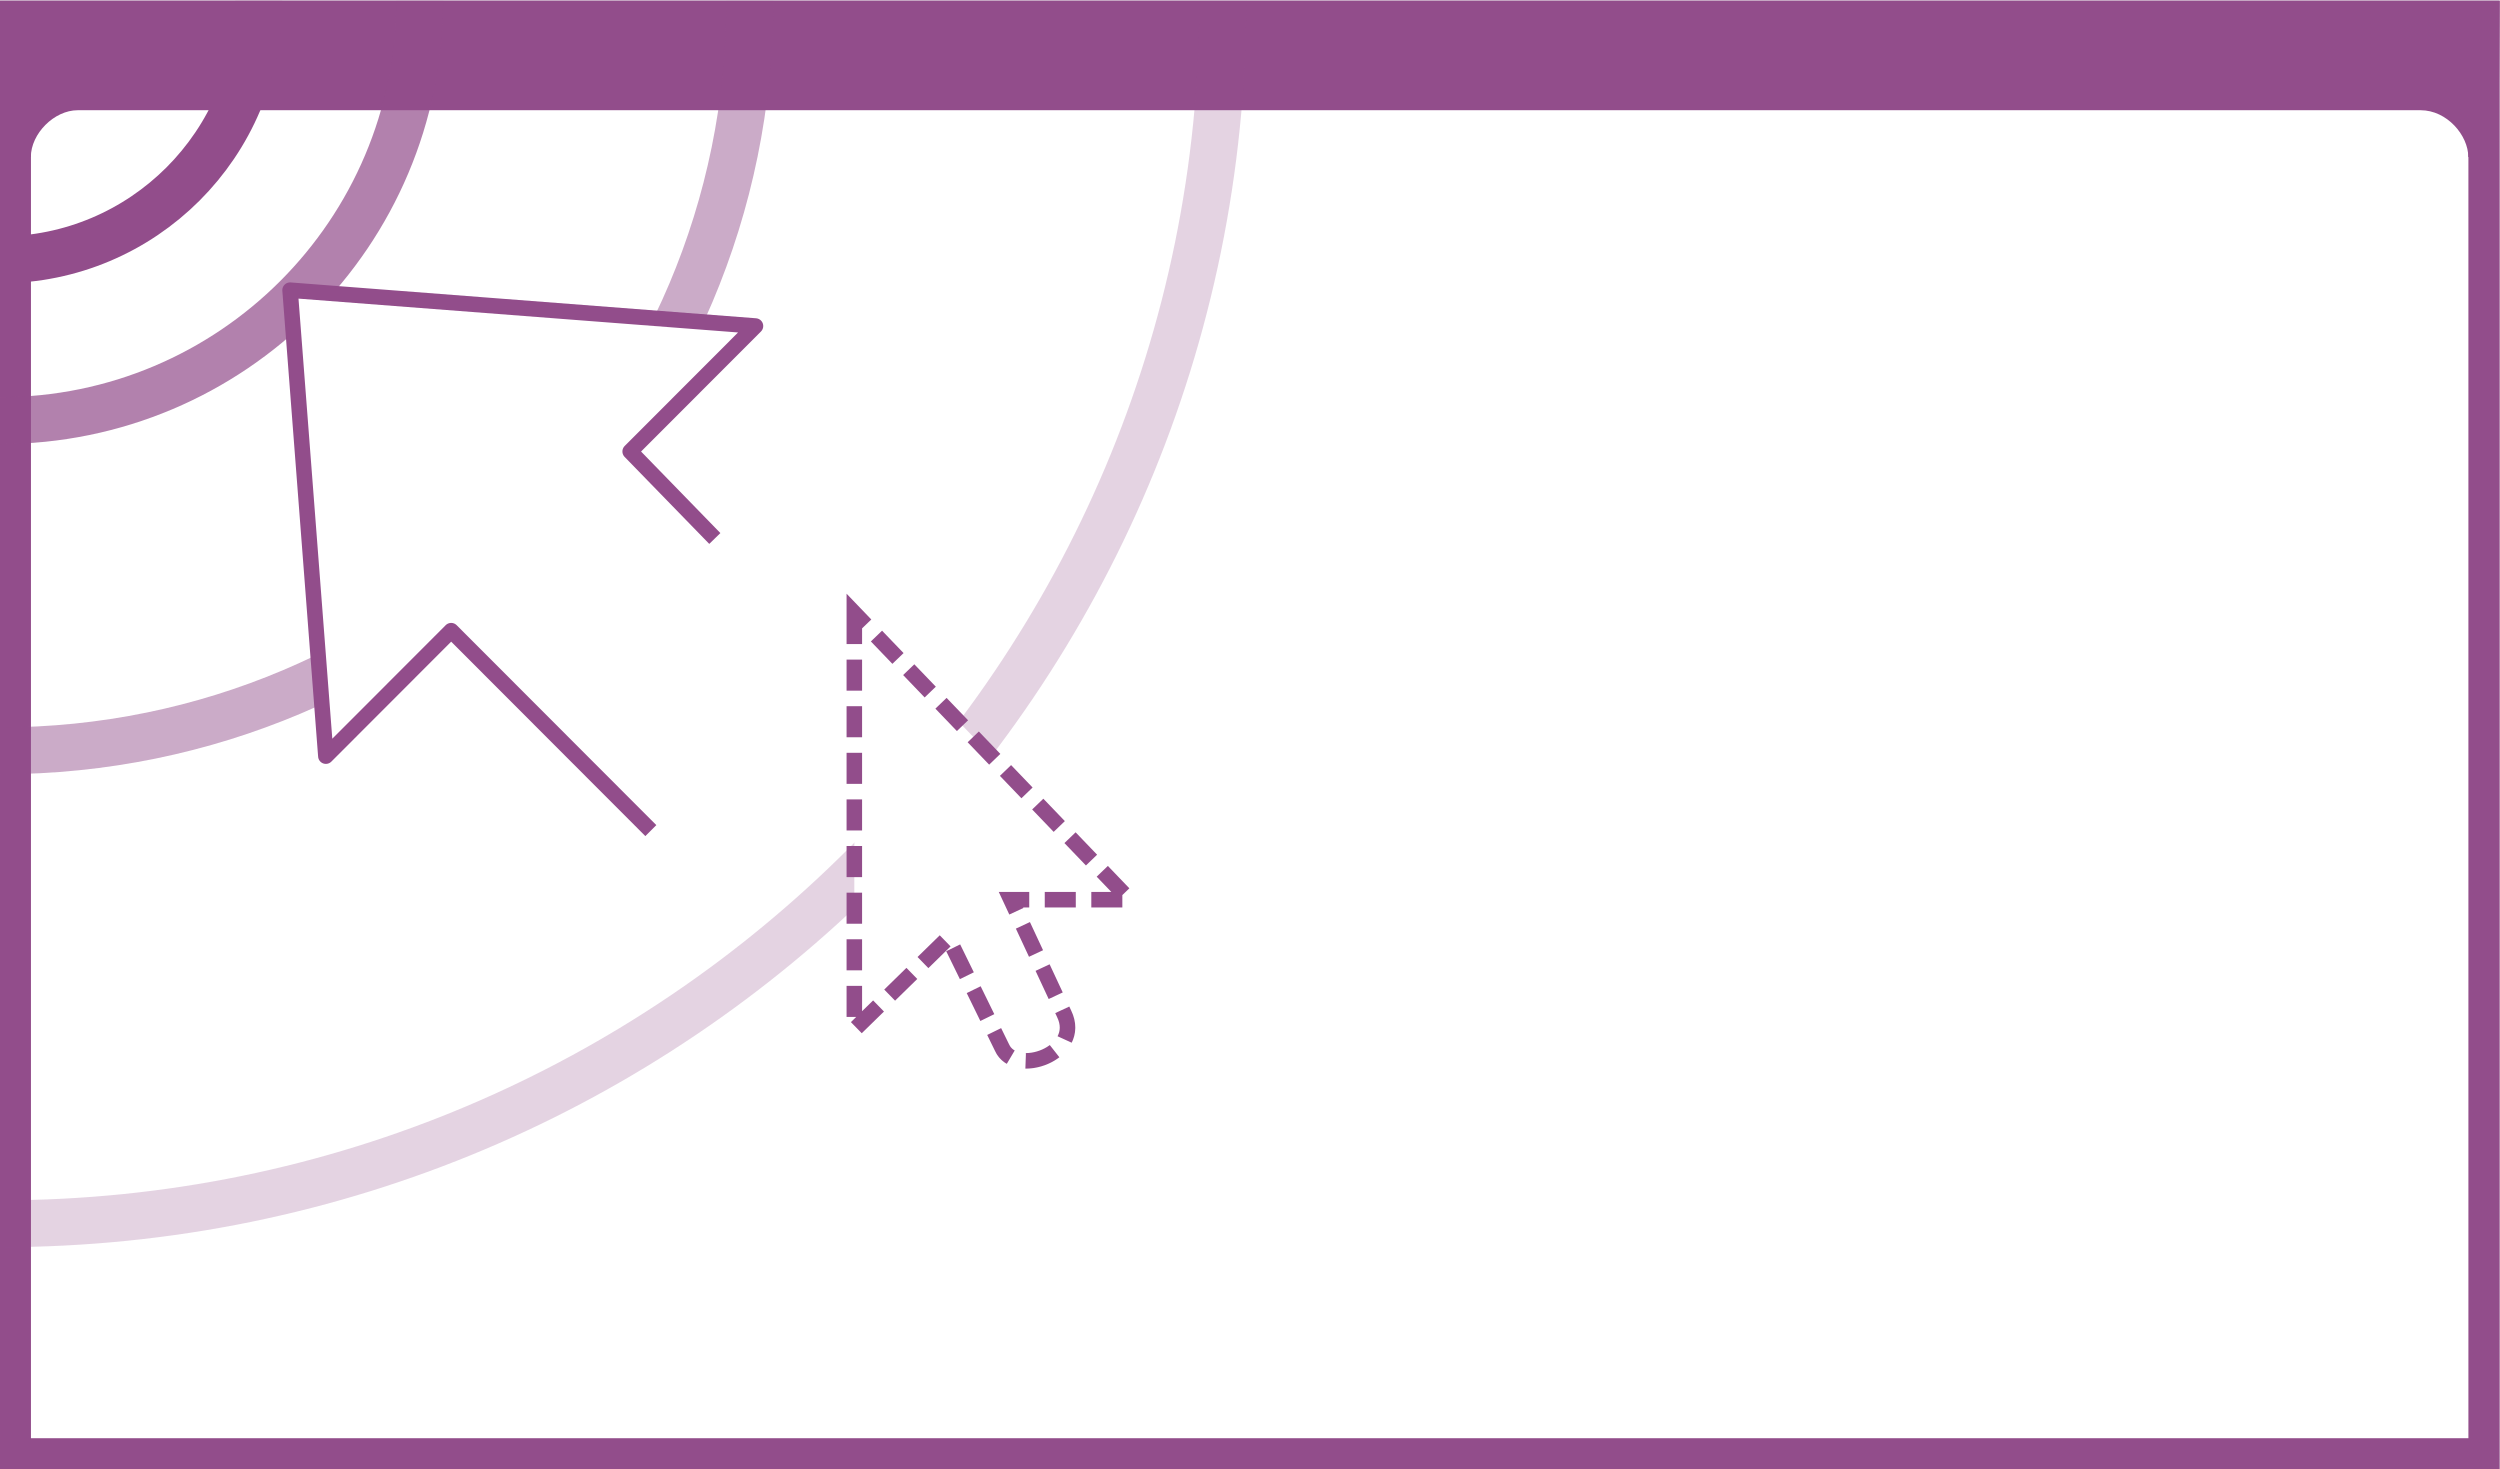
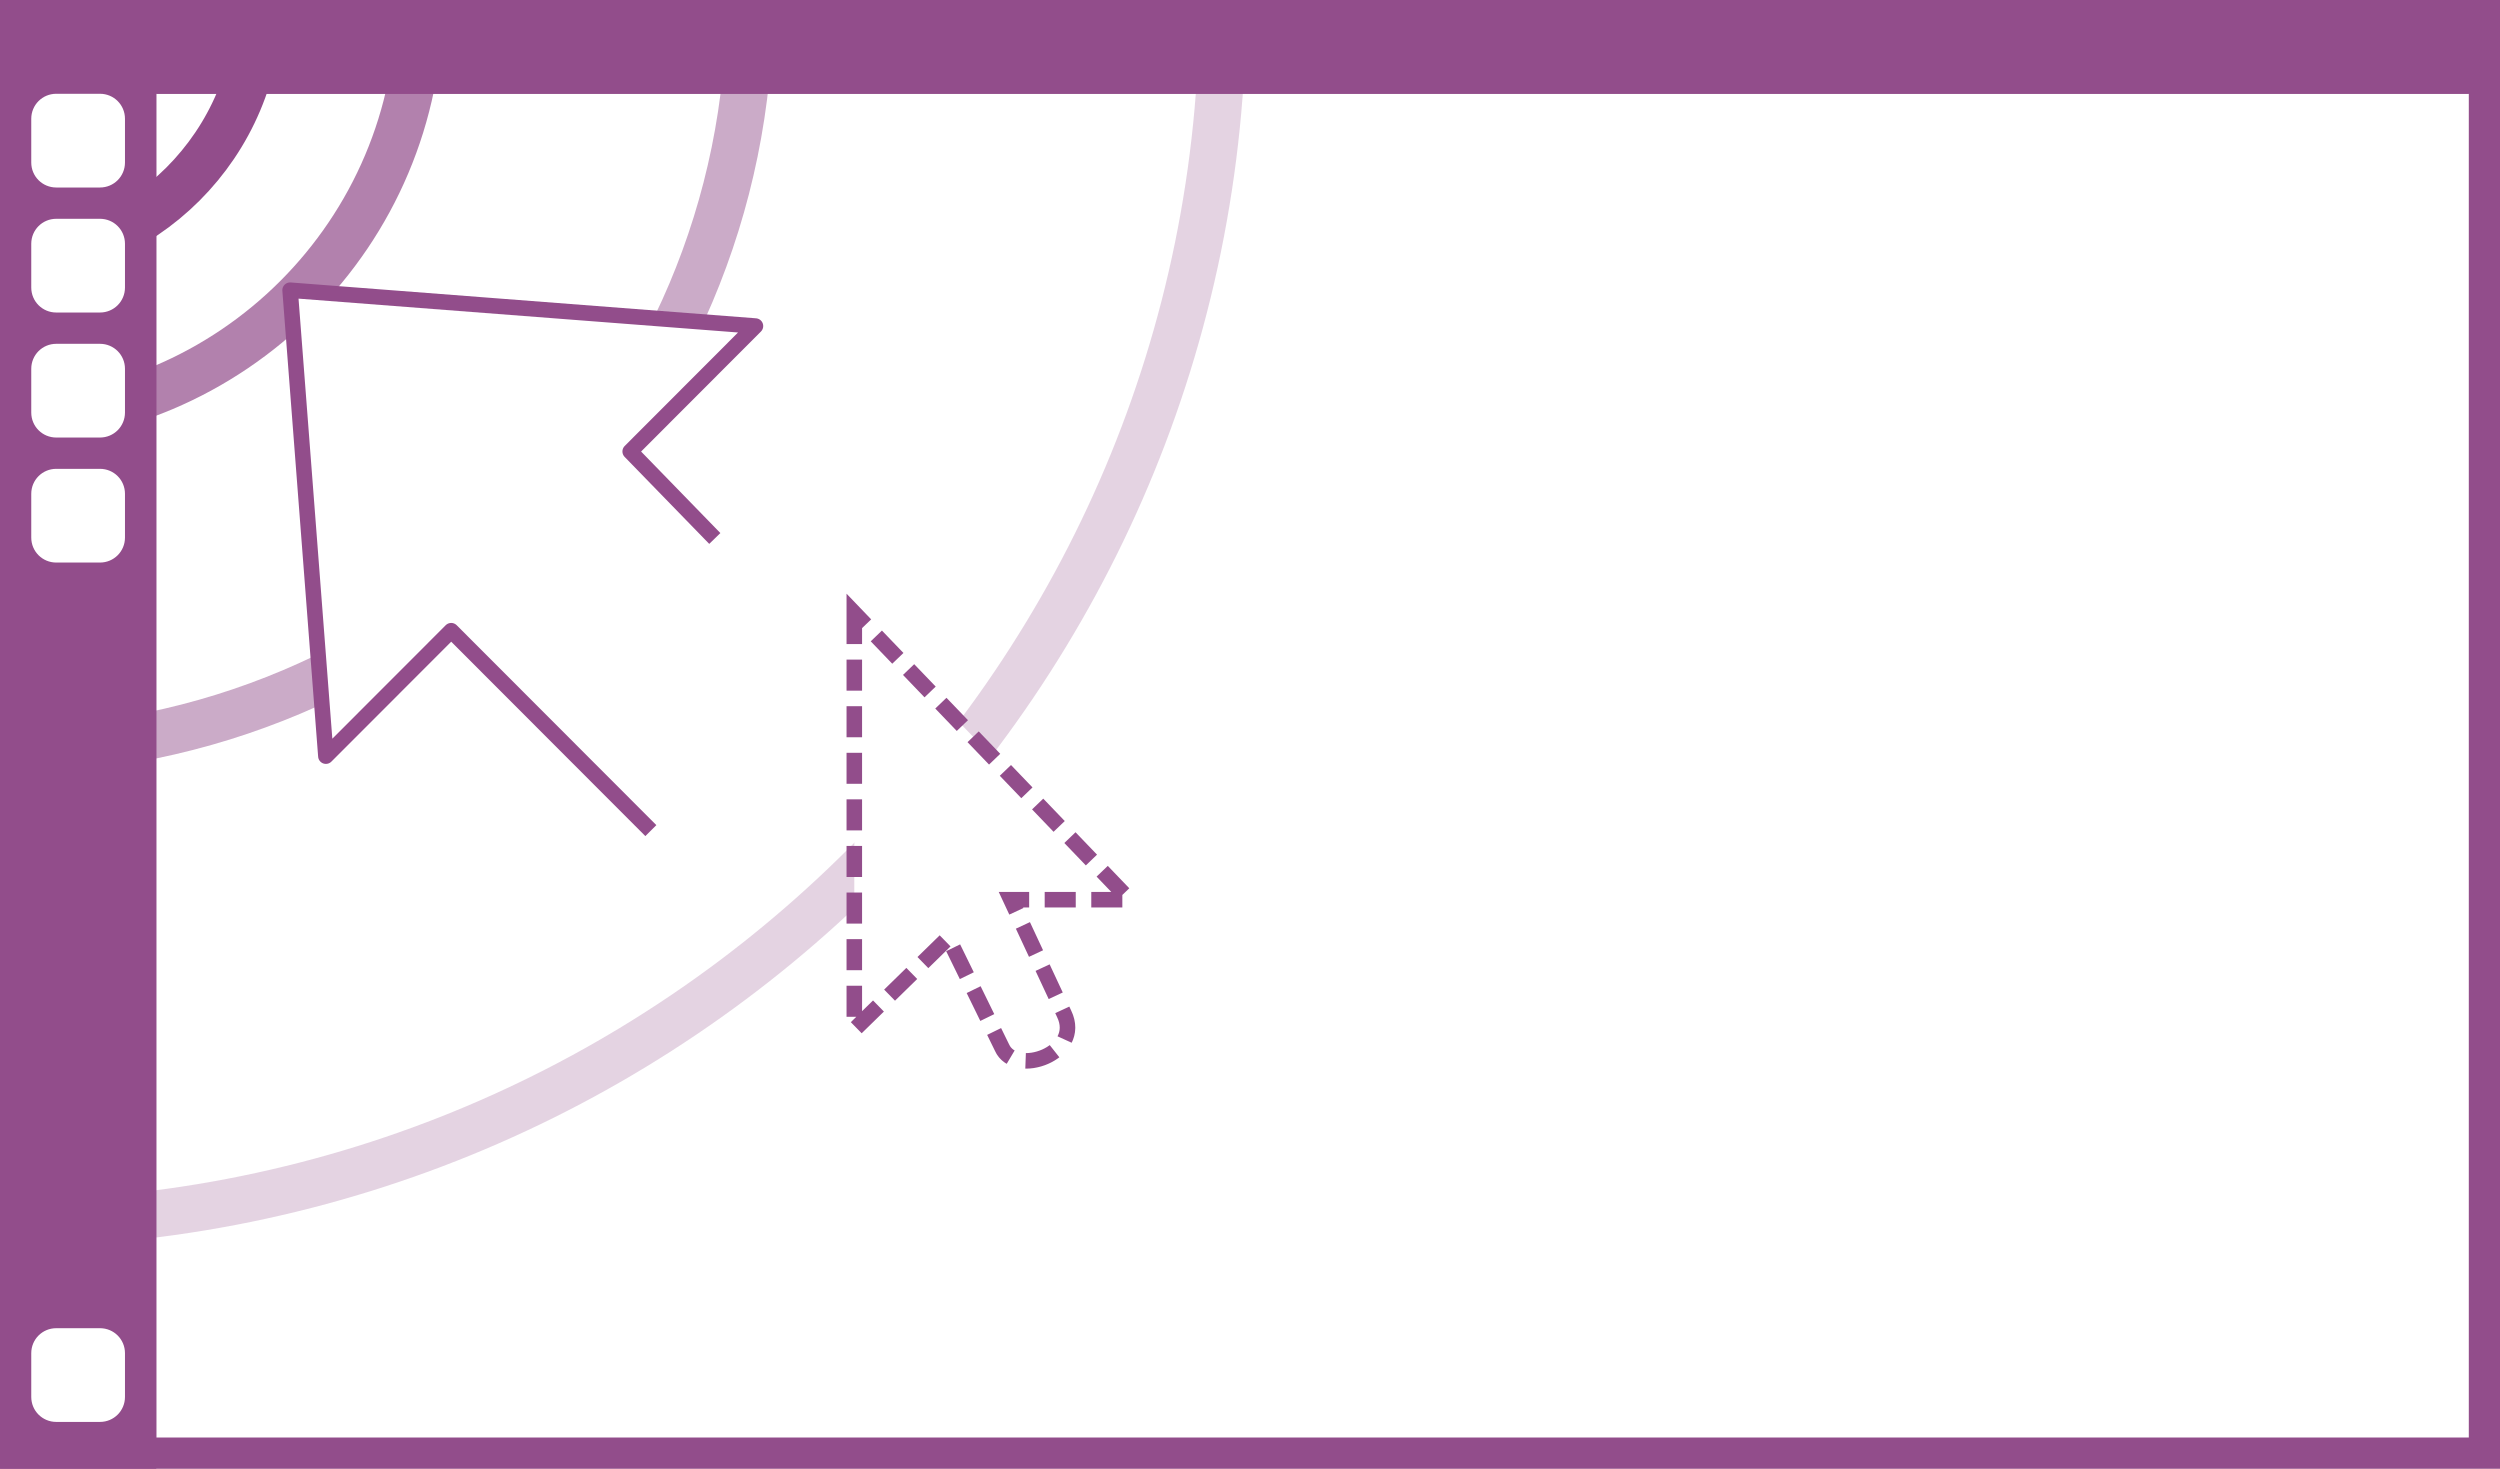
<svg xmlns="http://www.w3.org/2000/svg" width="160" height="94" viewBox="0 0 42.333 24.871" version="1.1" id="svg31">
  <defs id="defs5">
    <clipPath id="a" clipPathUnits="userSpaceOnUse">
-       <path style="opacity:1;vector-effect:none;fill:#924d8b;fill-opacity:1;stroke:none;stroke-width:1;stroke-linecap:butt;stroke-linejoin:miter;stroke-miterlimit:4;stroke-dasharray:none;stroke-dashoffset:0;stroke-opacity:1;marker:none;marker-start:none;marker-mid:none;marker-end:none;paint-order:normal" d="M316-4731.007h162v95H316z" id="path2" />
+       <path style="opacity:1;vector-effect:none;fill:#3584e4;fill-opacity:1;stroke:none;stroke-width:1;stroke-linecap:butt;stroke-linejoin:miter;stroke-miterlimit:4;stroke-dasharray:none;stroke-dashoffset:0;stroke-opacity:1;marker:none;marker-start:none;marker-mid:none;marker-end:none;paint-order:normal" d="M316-4731.007h162v95H316z" id="path2" />
    </clipPath>
  </defs>
-   <g style="display:inline" id="g11">
-     <path style="opacity:1;vector-effect:none;fill:#ffffff;fill-opacity:1;stroke:#924d8b;stroke-width:2;stroke-linecap:butt;stroke-linejoin:miter;stroke-miterlimit:4;stroke-dasharray:none;stroke-dashoffset:0;stroke-opacity:1;marker:none" d="M1501.006-3631.007h158v92h-158z" transform="matrix(.26458 0 0 .26458 -396.877 960.969)" id="path7" />
-     <path d="M1500.006-3632.008V-3622H1502c0-1.503 1.496-3 2.998-3h149.951c1.68 0 3.051 1.603 3.051 3l1.926-.01.08-9.999z" style="color:#000;font-style:normal;font-variant:normal;font-weight:400;font-stretch:normal;font-size:medium;line-height:normal;font-family:sans-serif;font-variant-ligatures:normal;font-variant-position:normal;font-variant-caps:normal;font-variant-numeric:normal;font-variant-alternates:normal;font-feature-settings:normal;text-indent:0;text-align:start;text-decoration:none;text-decoration-line:none;text-decoration-style:solid;text-decoration-color:#000;letter-spacing:normal;word-spacing:normal;text-transform:none;writing-mode:lr-tb;direction:ltr;text-orientation:mixed;dominant-baseline:auto;baseline-shift:baseline;text-anchor:start;white-space:normal;shape-padding:0;clip-rule:nonzero;display:inline;overflow:visible;visibility:visible;opacity:1;isolation:auto;mix-blend-mode:normal;color-interpolation:sRGB;color-interpolation-filters:linearRGB;solid-color:#000;solid-opacity:1;vector-effect:none;fill:#924d8b;fill-opacity:1;fill-rule:nonzero;stroke:none;stroke-width:2;stroke-linecap:butt;stroke-linejoin:miter;stroke-miterlimit:4;stroke-dasharray:none;stroke-dashoffset:0;stroke-opacity:1;marker:none;color-rendering:auto;image-rendering:auto;shape-rendering:auto;text-rendering:auto;enable-background:accumulate" transform="matrix(.26458 0 0 .26458 -396.877 960.969)" id="path9" />
-   </g>
+   <g style="display:inline" id="g11" />
+   <rect style="fill:#924d8b;fill-opacity:1;stroke:none;stroke-width:0.287;stroke-opacity:1" id="rect4752" width="42.334" height="24.871" x="-0" y="-3.5527137e-15" ry="0" />
+   <rect style="fill:#ffffff;fill-opacity:1;stroke:none;stroke-width:0.398;stroke-opacity:1" id="rect5232" width="39.159" height="22.754" x="2.646" y="1.588" />
+   <g transform="matrix(0.6922725,-0.6922685,0.6922725,0.6922685,-224.9219,-205.0157)" id="g4632" style="fill:#ffffff;stroke-width:0.29" />
  <g clip-path="url(#a)" transform="matrix(.26458 0 0 .26458 -83.608 1251.746)" style="display:inline" id="g21">
-     <circle style="opacity:.249;vector-effect:none;fill:none;fill-opacity:1;stroke:#924d8b;stroke-width:3;stroke-linecap:butt;stroke-linejoin:miter;stroke-miterlimit:4;stroke-dasharray:none;stroke-dashoffset:0;stroke-opacity:1;marker:none;marker-start:none;marker-mid:none;marker-end:none;paint-order:normal" cx="316" cy="-4731.007" r="78.261" id="circle13" />
-     <circle r="47.992" cy="-4731.007" cx="316" style="opacity:.474;vector-effect:none;fill:none;fill-opacity:1;stroke:#924d8b;stroke-width:3;stroke-linecap:butt;stroke-linejoin:miter;stroke-miterlimit:4;stroke-dasharray:none;stroke-dashoffset:0;stroke-opacity:1;marker:none;marker-start:none;marker-mid:none;marker-end:none;paint-order:normal" id="circle15" />
-     <circle style="opacity:.705;vector-effect:none;fill:none;fill-opacity:1;stroke:#924d8b;stroke-width:3;stroke-linecap:butt;stroke-linejoin:miter;stroke-miterlimit:4;stroke-dasharray:none;stroke-dashoffset:0;stroke-opacity:1;marker:none;marker-start:none;marker-mid:none;marker-end:none;paint-order:normal" cx="316" cy="-4731.007" r="26.859" id="circle17" />
+     <circle style="opacity:0.249;vector-effect:none;fill:none;fill-opacity:1;stroke:#924d8b;stroke-width:3;stroke-linecap:butt;stroke-linejoin:miter;stroke-miterlimit:4;stroke-dasharray:none;stroke-dashoffset:0;stroke-opacity:1;marker:none;marker-start:none;marker-mid:none;marker-end:none;paint-order:normal" cx="316" cy="-4731.007" r="78.261" id="circle13" />
+     <circle r="47.992" cy="-4731.007" cx="316" style="opacity:0.474;vector-effect:none;fill:none;fill-opacity:1;stroke:#924d8b;stroke-width:3;stroke-linecap:butt;stroke-linejoin:miter;stroke-miterlimit:4;stroke-dasharray:none;stroke-dashoffset:0;stroke-opacity:1;marker:none;marker-start:none;marker-mid:none;marker-end:none;paint-order:normal" id="circle15" />
+     <circle style="opacity:0.705;vector-effect:none;fill:none;fill-opacity:1;stroke:#924d8b;stroke-width:3;stroke-linecap:butt;stroke-linejoin:miter;stroke-miterlimit:4;stroke-dasharray:none;stroke-dashoffset:0;stroke-opacity:1;marker:none;marker-start:none;marker-mid:none;marker-end:none;paint-order:normal" cx="316" cy="-4731.007" r="26.859" id="circle17" />
    <circle r="16.568" cy="-4731.007" cx="316" style="opacity:1;vector-effect:none;fill:none;fill-opacity:1;stroke:#924d8b;stroke-width:3;stroke-linecap:butt;stroke-linejoin:miter;stroke-miterlimit:4;stroke-dasharray:none;stroke-dashoffset:0;stroke-opacity:1;marker:none;marker-start:none;marker-mid:none;marker-end:none;paint-order:normal" id="circle19" />
  </g>
  <g style="display:inline" id="g29">
-     <path style="color:#000;display:inline;overflow:visible;visibility:visible;fill:#ffffff;stroke:#924d8b;stroke-width:.613;stroke-linecap:square;stroke-linejoin:round;stroke-miterlimit:4;stroke-dashoffset:.95;stroke-opacity:1;marker:none;enable-background:accumulate" d="m275.62 271.75-3.13-3.214 4.95-4.95-18.385-1.414 1.414 18.385 4.95-4.95 7.671 7.672" transform="matrix(.42866 0 0 .42916 -106.135 -107.6)" id="path23" />
+     <path style="color:#000000;display:inline;overflow:visible;visibility:visible;fill:#ffffff;stroke:#924d8b;stroke-width:0.263;stroke-linecap:square;stroke-linejoin:round;stroke-miterlimit:4;stroke-dashoffset:0.95;stroke-opacity:1;marker:none;enable-background:accumulate" d="M 12.012,9.024 10.671,7.645 12.792,5.521 4.912,4.914 5.518,12.804 7.64,10.68 10.928,13.972" id="path23" />
    <g style="display:inline" id="g27">
-       <path style="color:#000;display:block;overflow:visible;visibility:visible;fill:#ffffff;fill-opacity:1;fill-rule:nonzero;stroke:#924d8b;stroke-width:.613;stroke-linecap:butt;stroke-linejoin:miter;stroke-miterlimit:10;stroke-dasharray:1.226,.613;stroke-dashoffset:0;stroke-opacity:1;marker:none;enable-background:accumulate" d="M29.691 6.634v16.44l3.712-3.624 2.122 4.331c.52 1.171 3.22.23 2.452-1.337l-2.099-4.497h4.685z" transform="matrix(.42866 0 0 .42916 1.739 7.533)" id="path25" />
+       <path style="color:#000000;display:block;overflow:visible;visibility:visible;fill:#ffffff;fill-opacity:1;fill-rule:nonzero;stroke:#924d8b;stroke-width:0.263;stroke-linecap:butt;stroke-linejoin:miter;stroke-miterlimit:10;stroke-dasharray:0.526, 0.263;stroke-dashoffset:0;stroke-opacity:1;marker:none;enable-background:accumulate" d="m 14.466,10.38 v 7.055 l 1.591,-1.555 0.91,1.859 c 0.223,0.503 1.38,0.099 1.051,-0.574 l -0.9,-1.93 h 2.008 z" id="path25" />
    </g>
  </g>
+   <rect style="fill:#924d8b;fill-opacity:1;stroke:none;stroke-width:0.263;stroke-opacity:1" id="rect5358" width="2.646" height="24.871" x="-0" y="-3.5527137e-15" />
+   <path id="rect2863-36-3" style="fill:#ffffff;fill-opacity:1;stroke-width:0.099" d="m 0.952,1.588 c -0.235,0 -0.423,0.189 -0.423,0.423 v 0.741 c 0,0.235 0.189,0.423 0.423,0.423 H 1.693 c 0.235,0 0.423,-0.189 0.423,-0.423 v -0.741 c 0,-0.235 -0.189,-0.423 -0.423,-0.423 z m 0,2.117 c -0.235,0 -0.423,0.189 -0.423,0.423 v 0.741 c 0,0.235 0.189,0.423 0.423,0.423 H 1.693 c 0.235,0 0.423,-0.189 0.423,-0.423 v -0.741 c 0,-0.235 -0.189,-0.423 -0.423,-0.423 z m 0,2.117 c -0.235,0 -0.423,0.189 -0.423,0.423 v 0.741 c 0,0.235 0.189,0.423 0.423,0.423 H 1.693 c 0.235,0 0.423,-0.189 0.423,-0.423 v -0.741 c 0,-0.235 -0.189,-0.423 -0.423,-0.423 z m 0,2.117 c -0.235,0 -0.423,0.189 -0.423,0.423 v 0.741 c 0,0.235 0.189,0.423 0.423,0.423 H 1.693 c 0.235,0 0.423,-0.189 0.423,-0.423 v -0.741 c 0,-0.235 -0.189,-0.423 -0.423,-0.423 z m 0,14.552 c -0.235,0 -0.423,0.189 -0.423,0.423 v 0.741 c 0,0.235 0.189,0.423 0.423,0.423 H 1.693 c 0.235,0 0.423,-0.189 0.423,-0.423 v -0.741 c 0,-0.235 -0.189,-0.423 -0.423,-0.423 z" />
+   <rect style="fill:#924d8b;fill-rule:evenodd;stroke-width:0.407;fill-opacity:1" id="rect1342" width="39.159" height="1.588" x="2.646" y="0" />
</svg>
